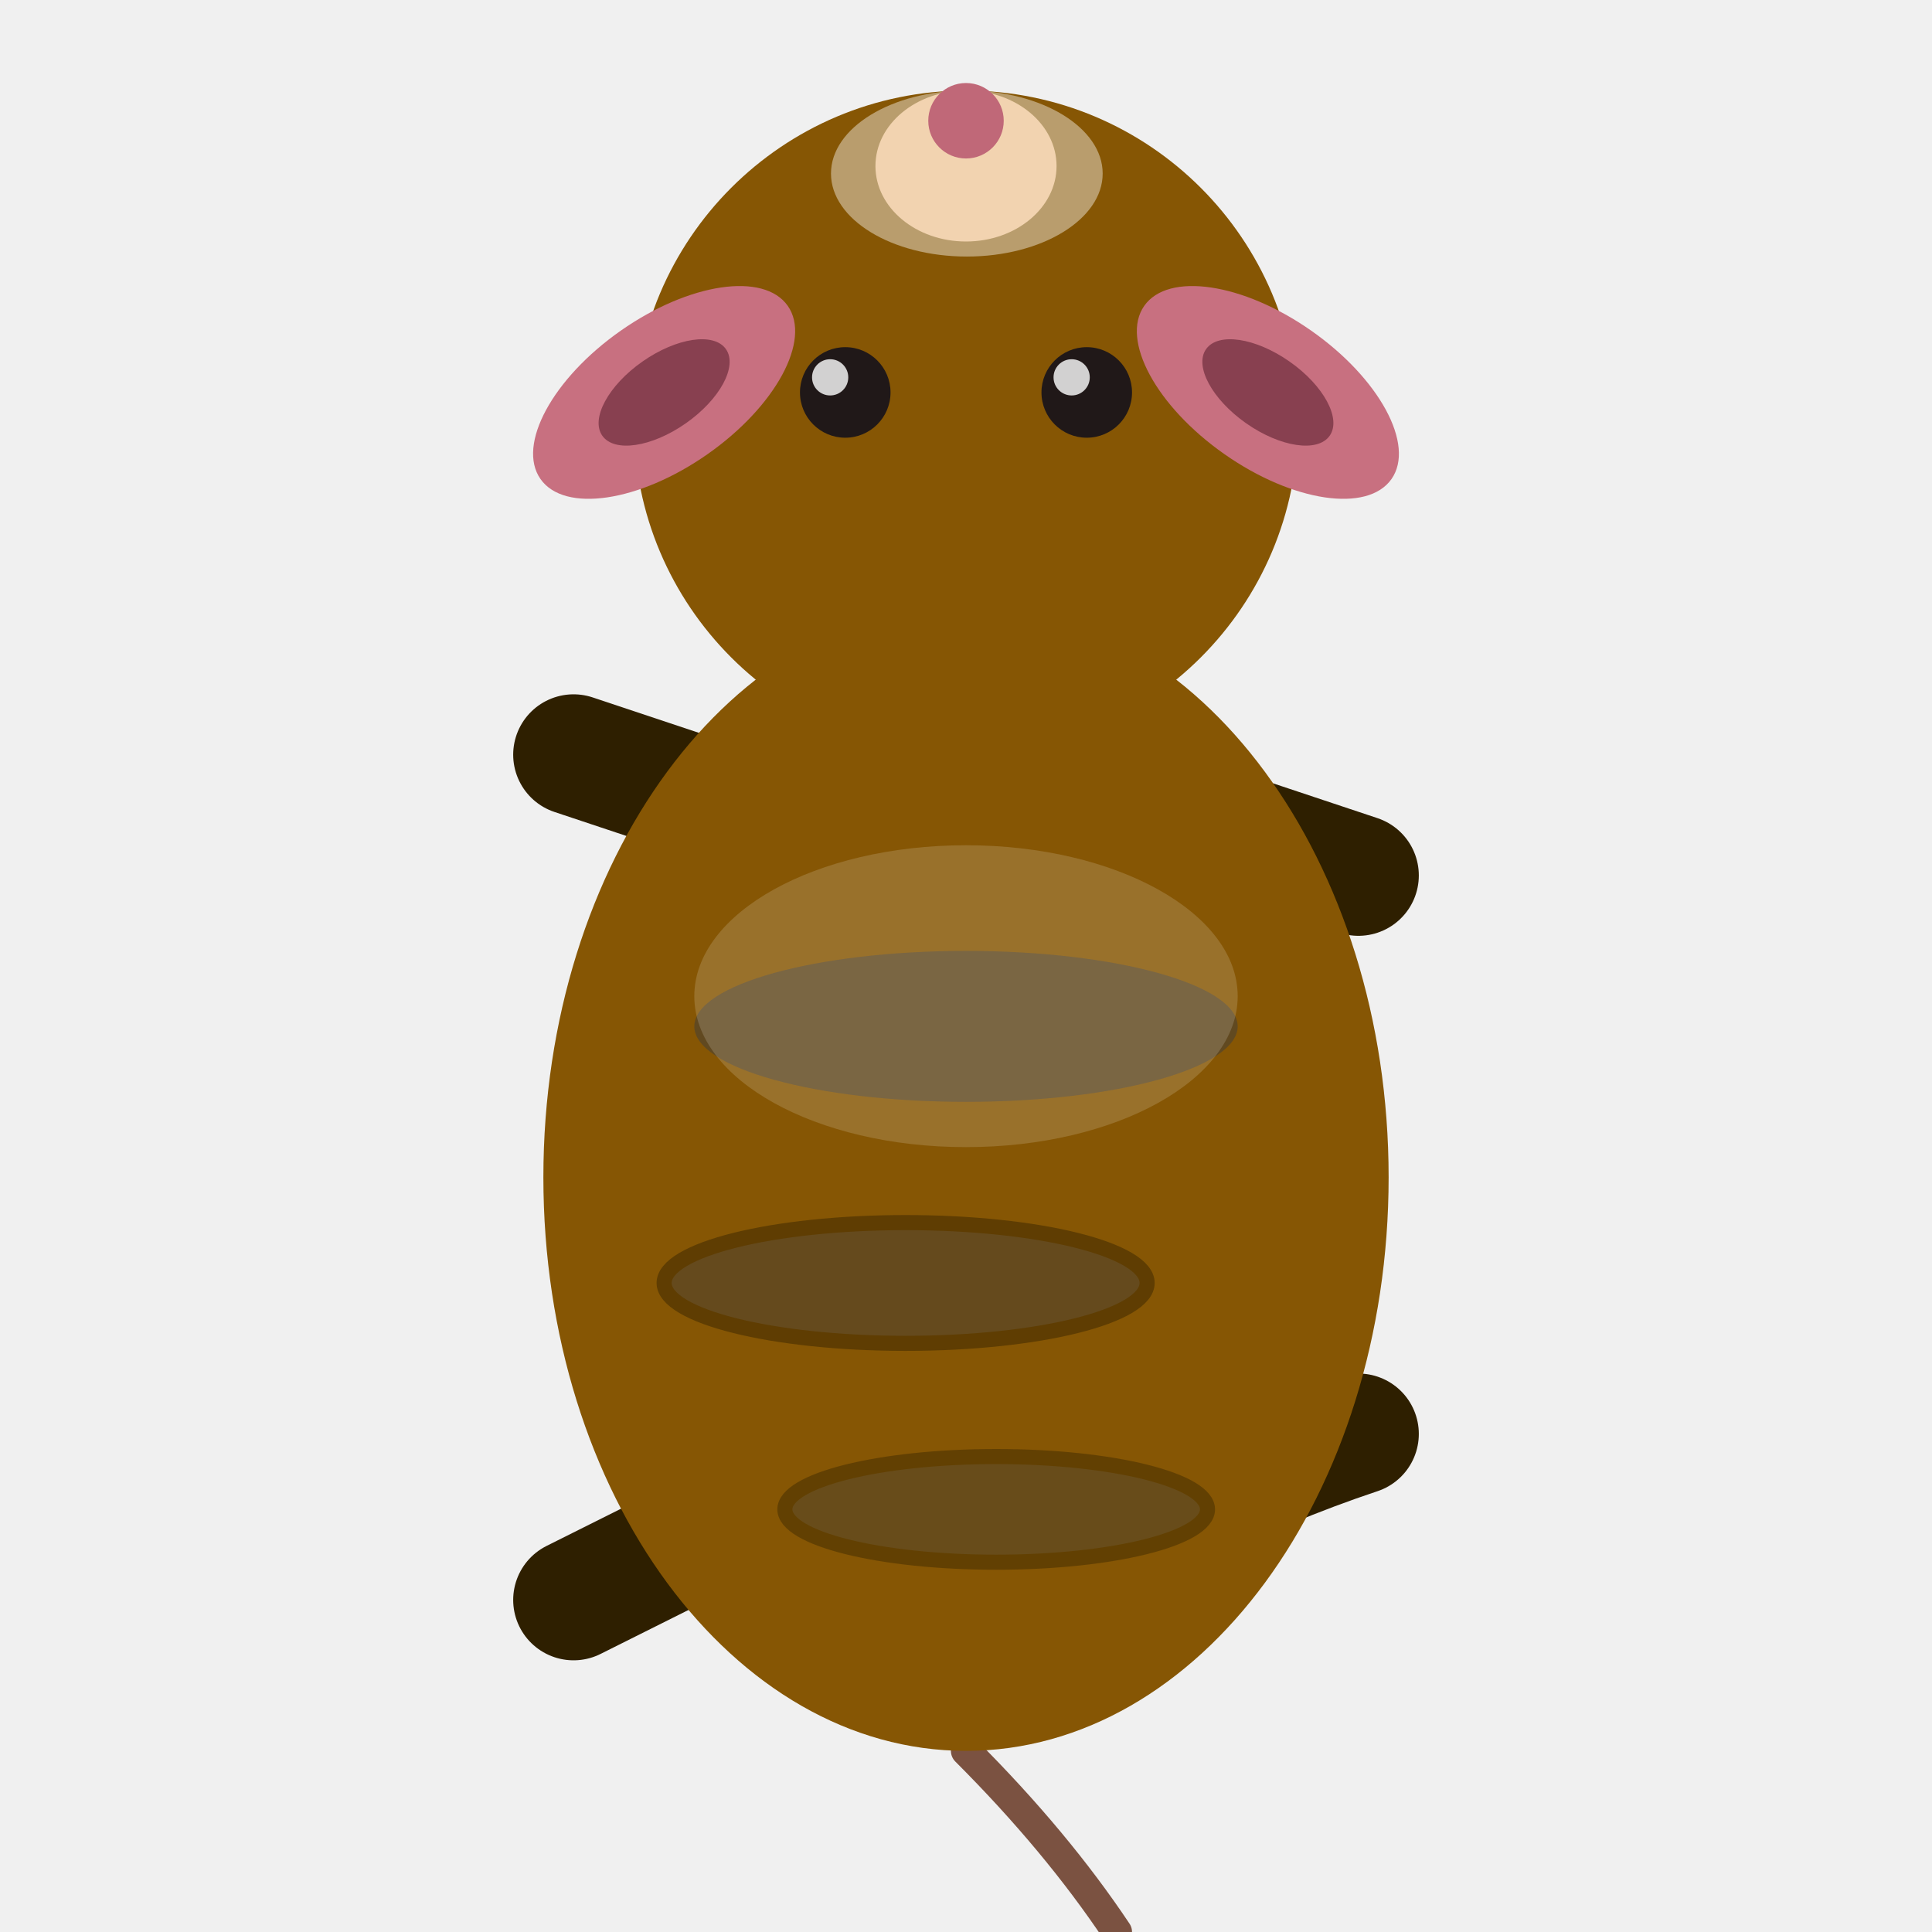
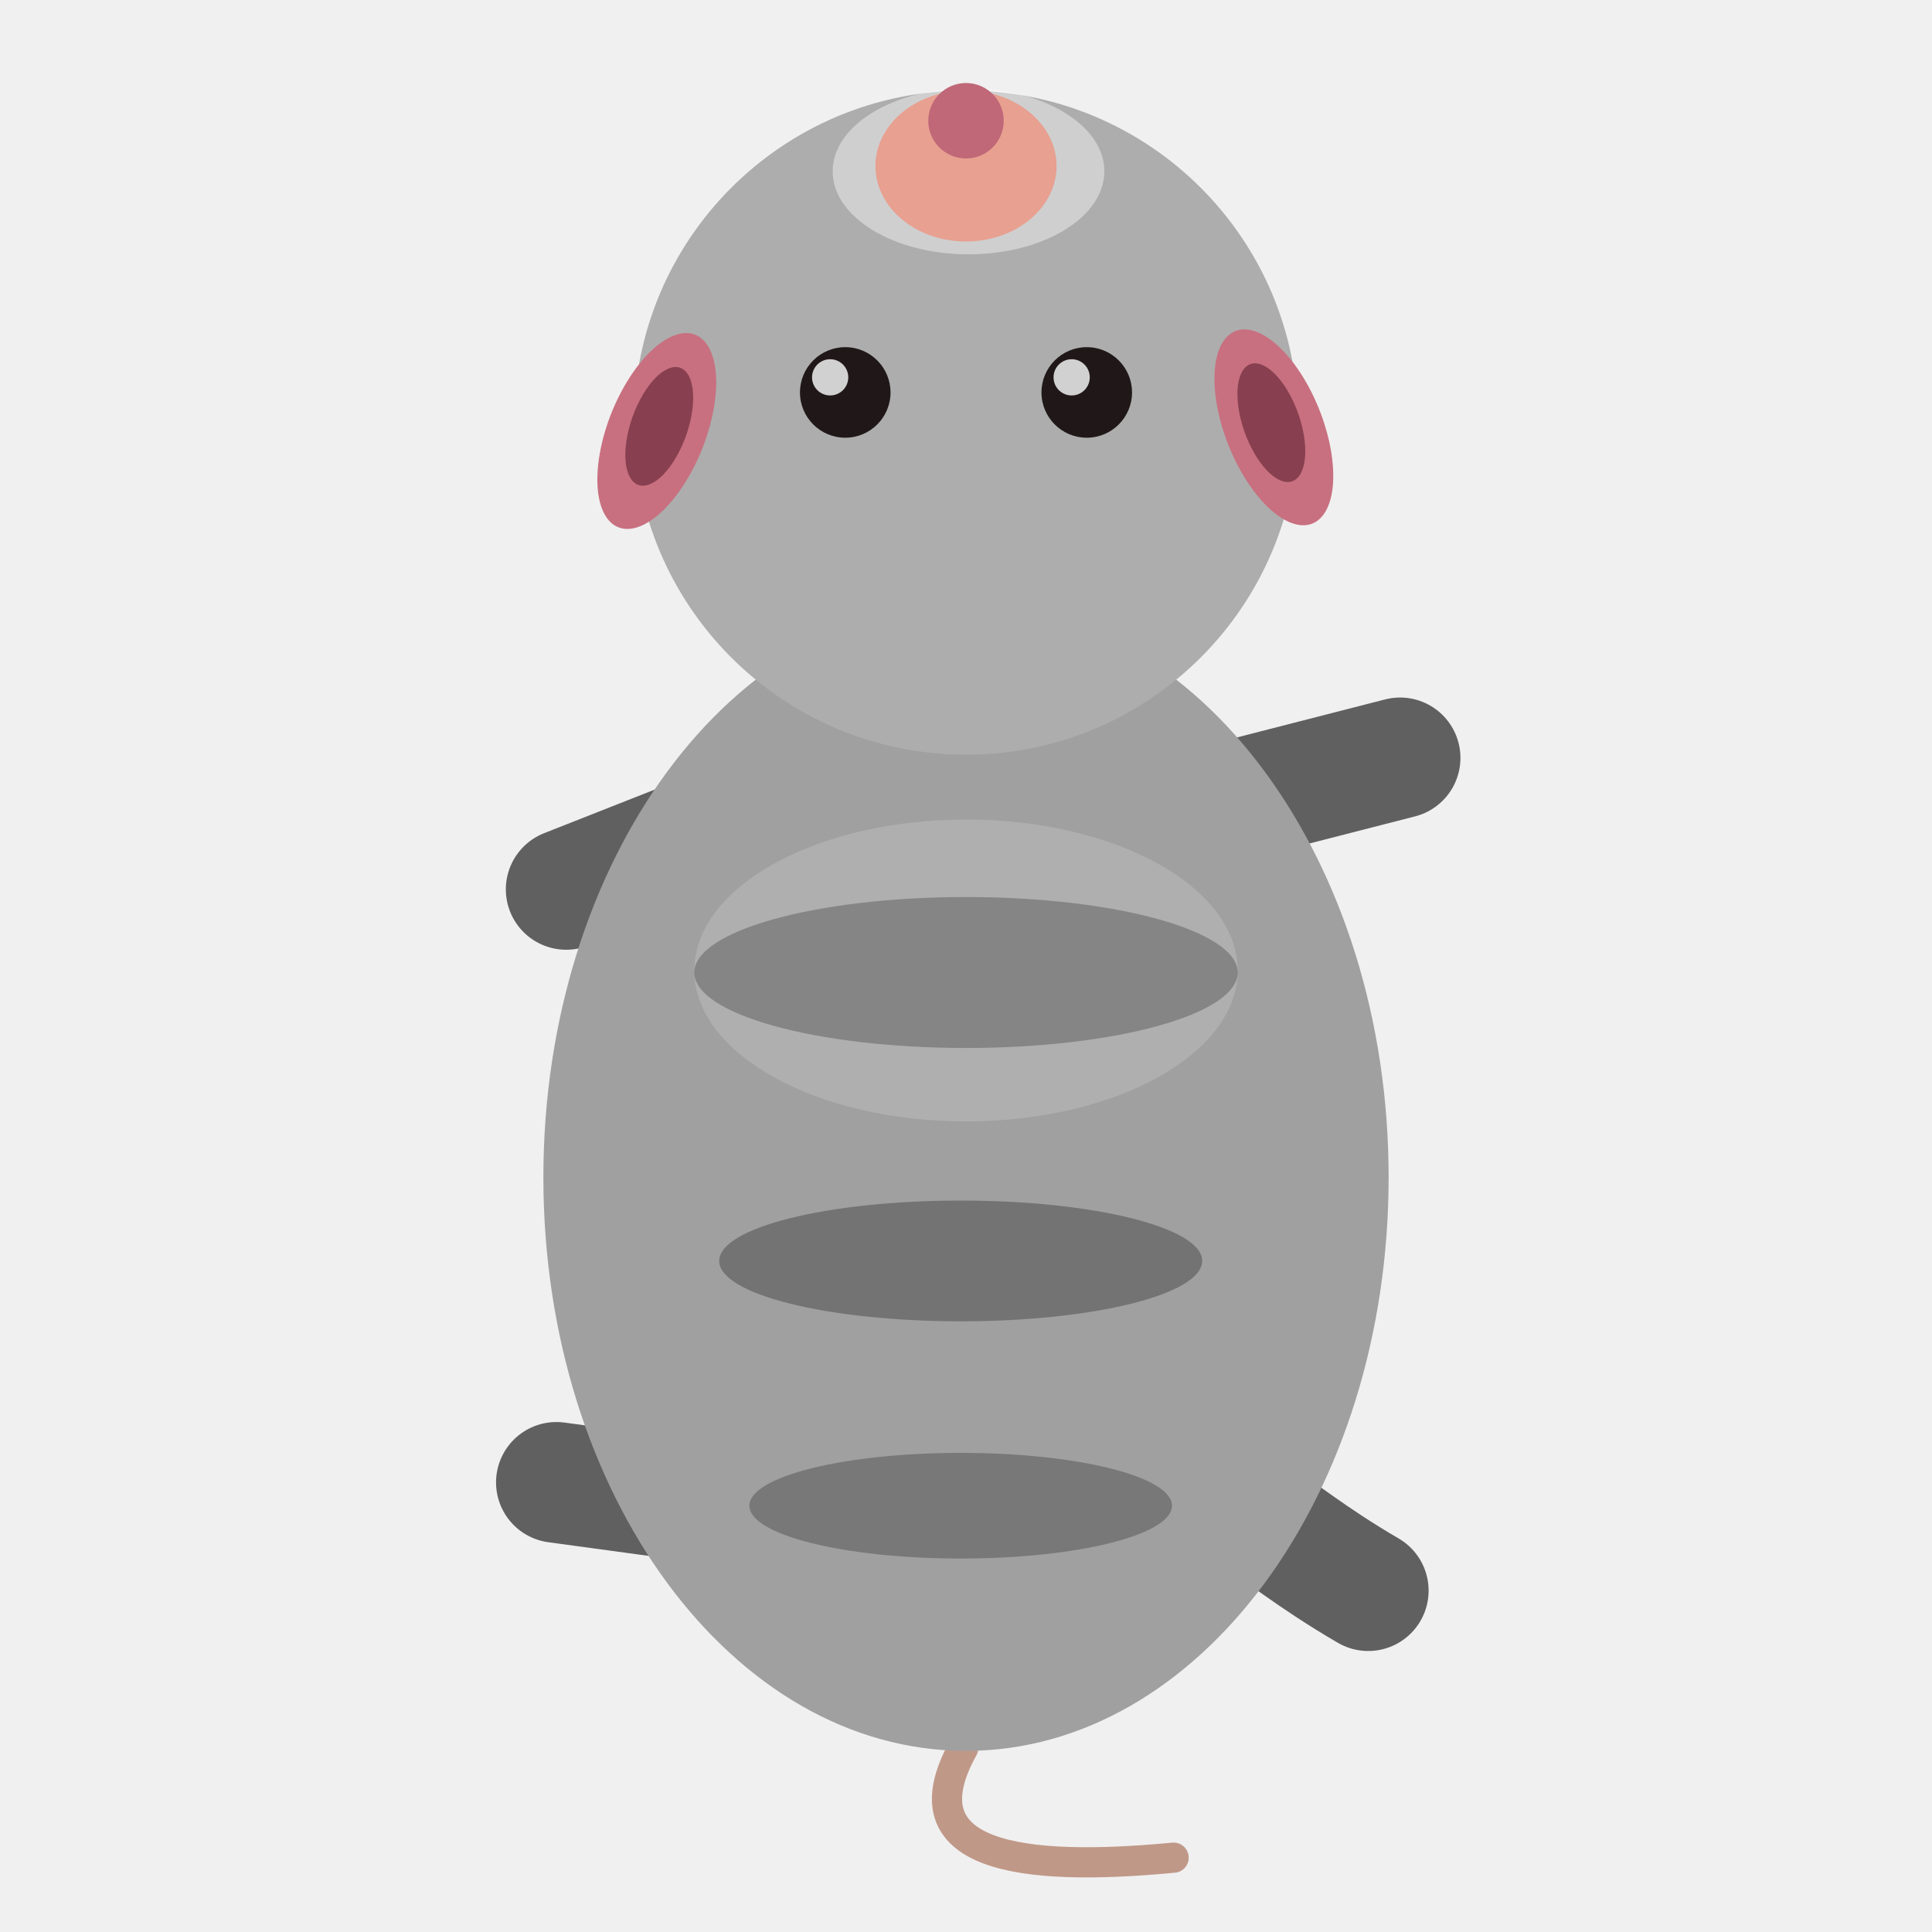
<svg xmlns="http://www.w3.org/2000/svg" width="128" height="128" viewBox="0 0 128 128" version="1.1" id="svg18">
  <defs id="defs18" />
-   <path d="M 50 54 Q 44 52 38 50" stroke="#606060" stroke-width="8.0" stroke-linecap="round" fill="none" id="path1" style="stroke:#2e1f00;stroke-opacity:1" />
-   <path d="M 50 100 Q 44 103 38 106" stroke="#606060" stroke-width="8.0" stroke-linecap="round" fill="none" id="path2" style="stroke:#2e1f00;stroke-opacity:1" />
-   <path d="M 78 54 Q 84 56 90 58" stroke="#606060" stroke-width="8.0" stroke-linecap="round" fill="none" id="path3" style="stroke:#2e1f00;stroke-opacity:1" />
-   <path d="M 78 100 Q 84 97 90 95" stroke="#606060" stroke-width="8.0" stroke-linecap="round" fill="none" id="path4" style="stroke:#2e1f00;stroke-opacity:1" />
-   <path d="M 64 116 Q 70 122 74 128" stroke="#C09888" stroke-width="2.0" stroke-linecap="round" fill="none" id="path5" style="stroke:#7b5241;stroke-opacity:1" />
-   <ellipse cx="64" cy="78" rx="28" ry="38" fill="#8C8C8C" id="ellipse5" style="fill:#865604;fill-opacity:1" />
-   <ellipse cx="64" cy="68" rx="18" ry="5" fill="#3C3C3C" opacity="0.50" id="ellipse6" />
-   <ellipse cx="60" cy="85" rx="16" ry="4" fill="#3C3C3C" opacity="0.45" id="ellipse7" style="stroke:#2e1f00;stroke-opacity:1" />
-   <ellipse cx="66" cy="100" rx="14" ry="3.5" fill="#3C3C3C" opacity="0.40" id="ellipse8" style="stroke:#2e1f00;stroke-opacity:1" />
-   <circle cx="64" cy="28" r="22" fill="#8C8C8C" id="circle8" style="fill:#865604;fill-opacity:1" />
-   <ellipse cx="64.055" cy="11.497" rx="9" ry="5.5" fill="#ffffff" opacity="0.42" id="ellipse9" />
-   <ellipse cx="64" cy="66" rx="18" ry="10" fill="white" opacity="0.16" id="ellipse10" />
-   <ellipse cx="64" cy="11" rx="6" ry="5" fill="#E8A090" id="ellipse11" style="fill:#f2d3b0;fill-opacity:1" />
+   <path d="M 50,54 37.513,58.923" stroke="#606060" stroke-width="8" stroke-linecap="round" fill="none" id="path1" />
+   <path d="M 50,100 36.864,98.213" stroke="#606060" stroke-width="8" stroke-linecap="round" fill="none" id="path2" />
+   <path d="M 78,54 92.758,50.213" stroke="#606060" stroke-width="8" stroke-linecap="round" fill="none" id="path3" />
+   <path d="m 78,100 c 4,-2 4.918,0.876 12.649,5.383" stroke="#606060" stroke-width="8" stroke-linecap="round" fill="none" id="path4" />
+   <path d="m 63.813,115.813 c -4.028,7.26 3.885,8.218 13.942,7.263" stroke="#c09888" stroke-width="2" stroke-linecap="round" fill="none" id="path5" />
+   <ellipse cx="64" cy="78" rx="28" ry="38" fill="#8C8C8C" id="ellipse5" style="fill:#a0a0a0;fill-opacity:1" />
+   <ellipse cx="64" cy="64.431" rx="18" ry="5" fill="#3c3c3c" opacity="0.5" id="ellipse6" />
+   <ellipse cx="63.65" cy="83.54" rx="16" ry="4" fill="#3c3c3c" opacity="0.45" id="ellipse7" />
+   <ellipse cx="63.648" cy="99.757" rx="14" ry="3.5" fill="#3c3c3c" opacity="0.4" id="ellipse8" />
+   <circle cx="64" cy="28" r="22" fill="#8C8C8C" id="circle8" style="fill:#adadad;fill-opacity:1" />
+   <ellipse cx="64.167" cy="11.349" rx="9" ry="5.5" fill="#ffffff" opacity="0.42" id="ellipse9" />
+   <ellipse cx="64" cy="64.297" rx="18" ry="10" fill="#ffffff" opacity="0.16" id="ellipse10" />
+   <ellipse cx="64" cy="11" rx="6" ry="5" fill="#E8A090" id="ellipse11" />
  <circle cx="64" cy="8" r="2.5" fill="#C06878" id="circle11" />
-   <ellipse cx="44" cy="26" rx="10" ry="5" fill="#C87080" transform="rotate(-35, 44, 26)" id="ellipse12" />
-   <ellipse cx="84" cy="26" rx="10" ry="5" fill="#C87080" transform="rotate(35, 84, 26)" id="ellipse13" />
-   <ellipse cx="44" cy="26" rx="5" ry="2.5" fill="#884050" transform="rotate(-35, 44, 26)" id="ellipse14" />
-   <ellipse cx="84" cy="26" rx="5" ry="2.5" fill="#884050" transform="rotate(35, 84, 26)" id="ellipse15" />
  <circle cx="56" cy="26" r="3" fill="#201818" id="circle15" />
  <circle cx="72" cy="26" r="3" fill="#201818" id="circle16" />
  <circle cx="55" cy="25" r="1.2" fill="white" opacity="0.80" id="circle17" />
  <circle cx="71" cy="25" r="1.2" fill="white" opacity="0.80" id="circle18" />
+   <ellipse cx="-99.747" cy="-64.656" rx="6.521" ry="3.881" fill="#c87080" transform="matrix(-0.5285251,-0.8489176,-0.489925,0.8717646,0,0)" id="ellipse18" style="stroke-width:0.711" />
+   <ellipse cx="-102.55" cy="-68.701" rx="3.877" ry="2.342" fill="#884050" transform="matrix(-0.5045737,-0.8633686,-0.4728738,0.8811302,0,0)" id="ellipse19" style="stroke-width:0.852" />
+   <ellipse cx="27.312" cy="59.352" rx="6.521" ry="3.881" fill="#c87080" transform="matrix(0.5285251,-0.8489176,0.489925,0.8717646,0,0)" id="ellipse20" style="stroke-width:0.711" />
+   <ellipse cx="29.464" cy="60.928" rx="3.877" ry="2.342" fill="#884050" transform="matrix(0.5045737,-0.8633686,0.4728738,0.8811302,0,0)" id="ellipse21" style="stroke-width:0.852" />
</svg>
